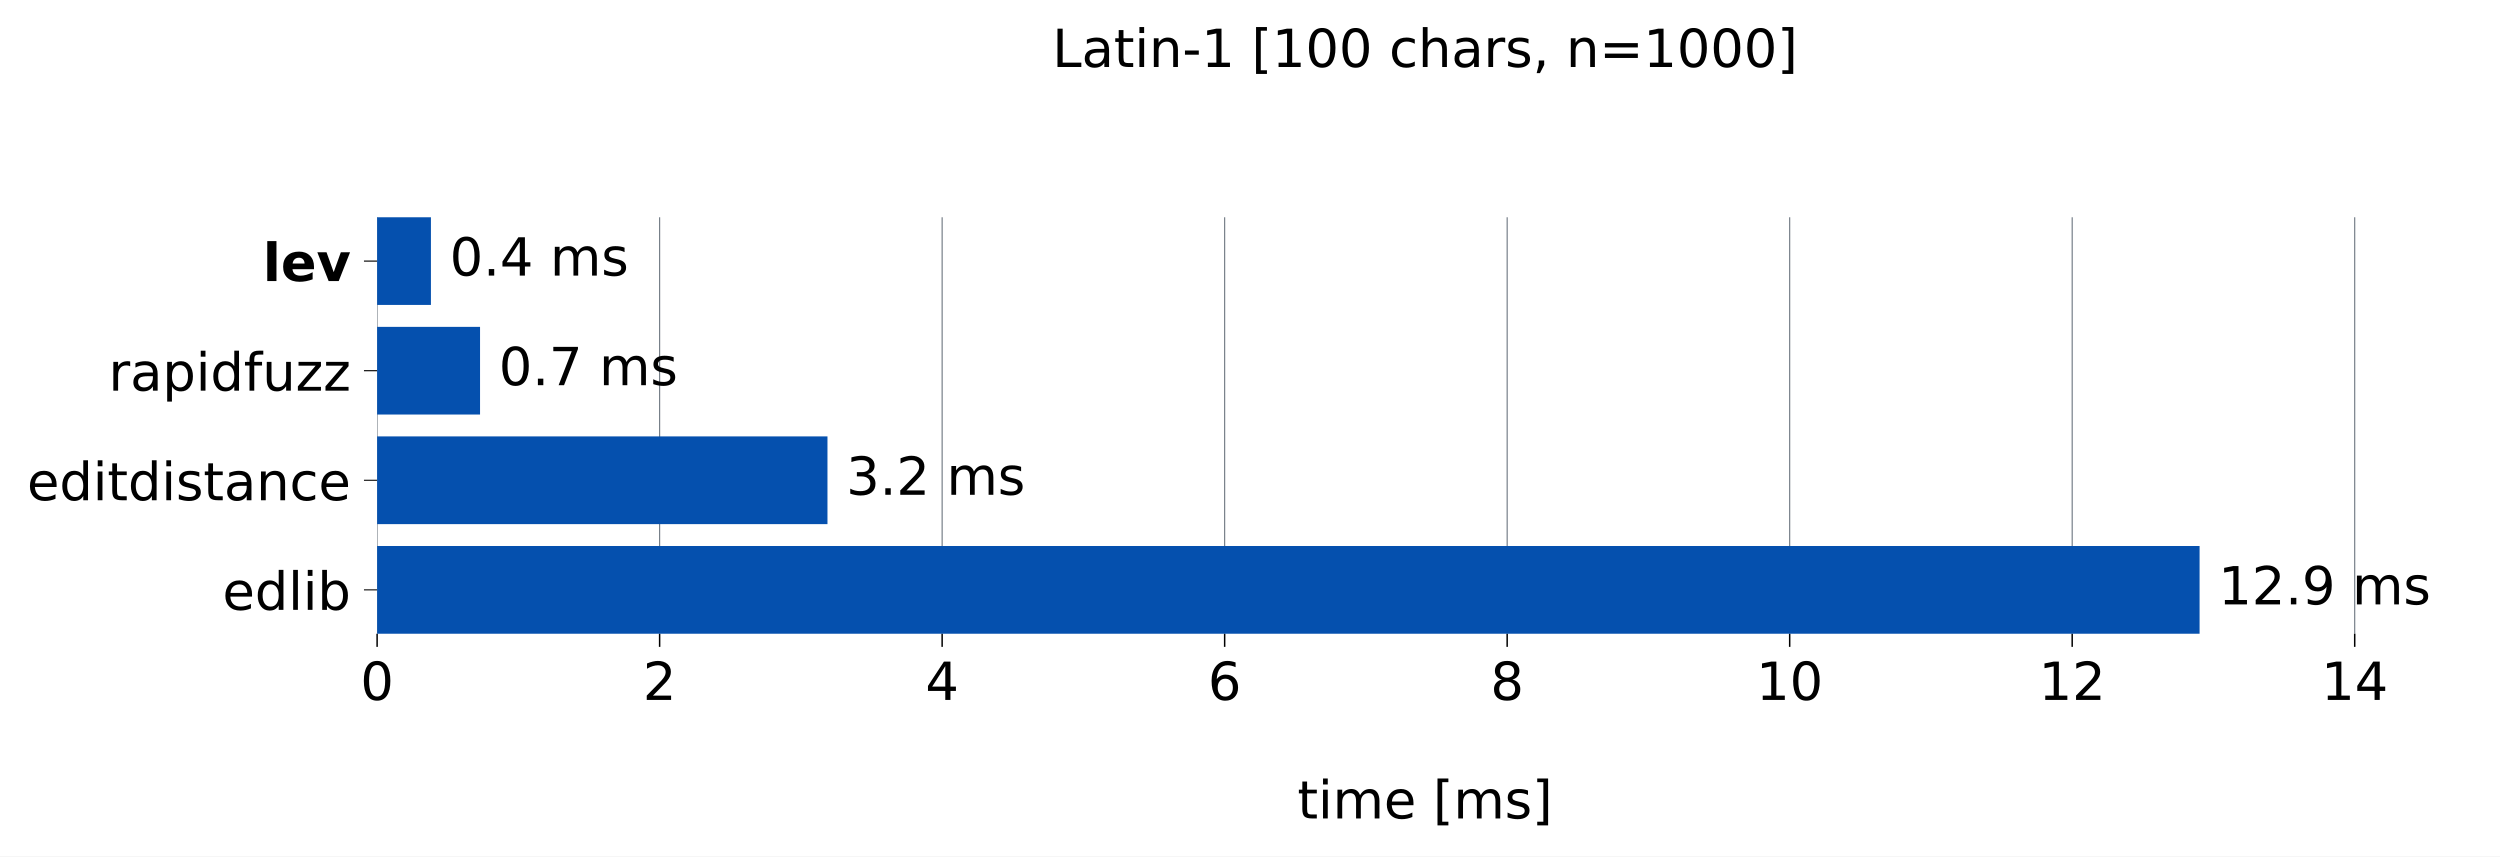
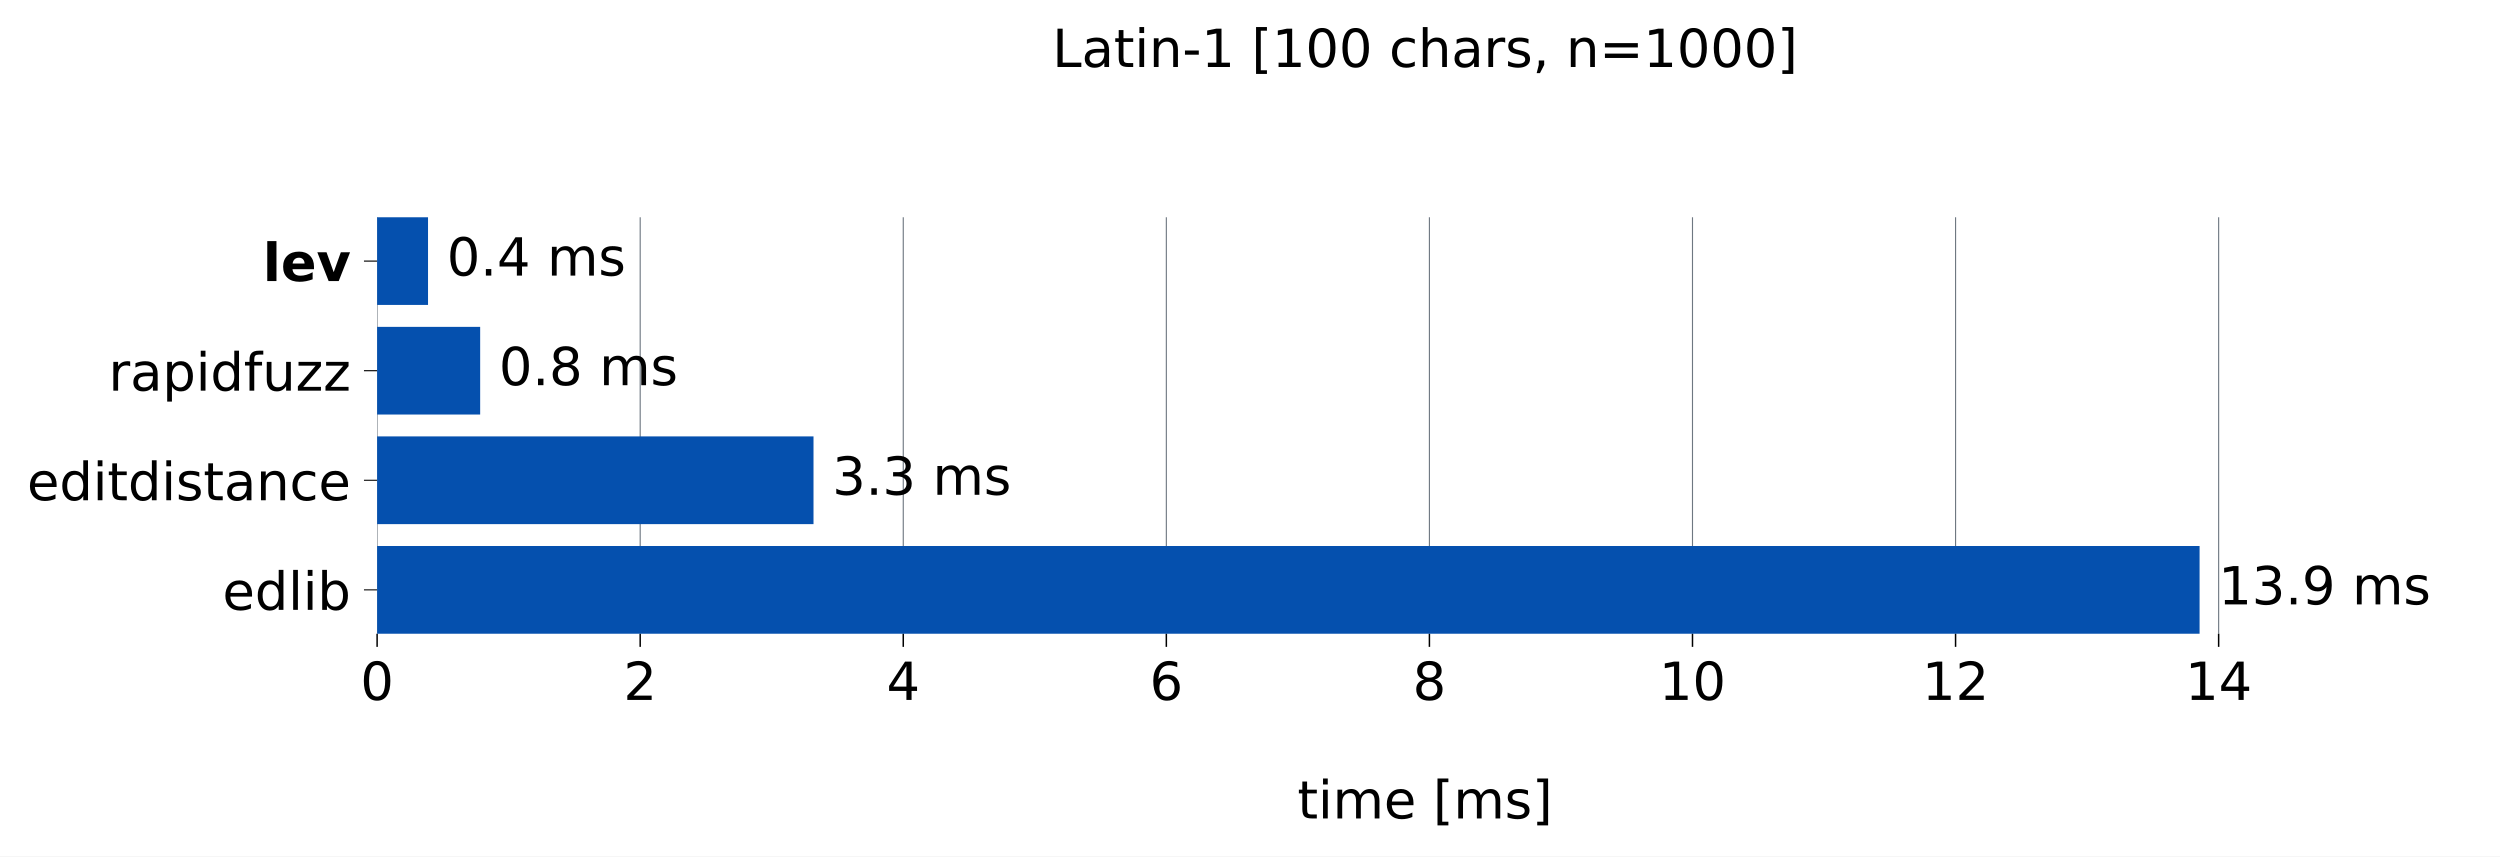
<svg xmlns="http://www.w3.org/2000/svg" xmlns:xlink="http://www.w3.org/1999/xlink" width="665.603pt" height="228.017pt" viewBox="0 0 665.603 228.017" version="1.1">
  <defs>
    <style type="text/css">*{stroke-linejoin: round; stroke-linecap: butt}</style>
  </defs>
  <g id="figure_1">
    <g id="patch_1">
      <path d="M 0 228.017 L 665.603 228.017 L 665.603 0 L 0 0 z " style="fill: #ffffff" />
    </g>
    <g id="axes_1">
      <g id="patch_2">
        <path d="M 100.403 168.718 L 658.403 168.718 L 658.403 57.838 L 100.403 57.838 z " style="fill: #ffffff" />
      </g>
      <g id="matplotlib.axis_1">
        <g id="xtick_1">
          <g id="line2d_1">
-             <path d="M 100.403 168.718 L 100.403 57.838 " clip-path="url(#p34ca8b6771)" style="fill: none; stroke: #6e7781; stroke-width: 0.3; stroke-linecap: square" />
+             <path d="M 100.403 168.718 L 100.403 57.838 " clip-path="url(#p504cf0029d)" style="fill: none; stroke: #6e7781; stroke-width: 0.3; stroke-linecap: square" />
          </g>
          <g id="line2d_2">
            <defs>
-               <path id="mdde085fe84" d="M 0 0 L 0 3.5 " style="stroke: #000000; stroke-width: 0.4" />
+               <path id="m1a5f515304" d="M 0 0 L 0 3.5 " style="stroke: #000000; stroke-width: 0.4" />
            </defs>
            <g>
-               <use xlink:href="#mdde085fe84" x="100.403" y="168.718" style="stroke: #000000; stroke-width: 0.4" />
+               <use xlink:href="#m1a5f515304" x="100.403" y="168.718" style="stroke: #000000; stroke-width: 0.4" />
            </g>
          </g>
          <g id="text_1">
            <g transform="translate(95.94906 186.3556) scale(0.14 -0.14)">
              <defs>
                <path id="DejaVuSans-30" d="M 2034 4250 Q 1547 4250 1301 3770 Q 1056 3291 1056 2328 Q 1056 1369 1301 889 Q 1547 409 2034 409 Q 2525 409 2770 889 Q 3016 1369 3016 2328 Q 3016 3291 2770 3770 Q 2525 4250 2034 4250 z M 2034 4750 Q 2819 4750 3233 4129 Q 3647 3509 3647 2328 Q 3647 1150 3233 529 Q 2819 -91 2034 -91 Q 1250 -91 836 529 Q 422 1150 422 2328 Q 422 3509 836 4129 Q 1250 4750 2034 4750 z " transform="scale(0.015625)" />
              </defs>
              <use xlink:href="#DejaVuSans-30" />
            </g>
          </g>
        </g>
        <g id="xtick_2">
          <g id="line2d_3">
-             <path d="M 175.619 168.718 L 175.619 57.838 " clip-path="url(#p34ca8b6771)" style="fill: none; stroke: #6e7781; stroke-width: 0.3; stroke-linecap: square" />
+             <path d="M 170.444 168.718 L 170.444 57.838 " clip-path="url(#p504cf0029d)" style="fill: none; stroke: #6e7781; stroke-width: 0.3; stroke-linecap: square" />
          </g>
          <g id="line2d_4">
            <g>
-               <use xlink:href="#mdde085fe84" x="175.619" y="168.718" style="stroke: #000000; stroke-width: 0.4" />
+               <use xlink:href="#m1a5f515304" x="170.444" y="168.718" style="stroke: #000000; stroke-width: 0.4" />
            </g>
          </g>
          <g id="text_2">
-             <g transform="translate(171.1656 186.3556) scale(0.14 -0.14)">
+             <g transform="translate(165.9906 186.3556) scale(0.14 -0.14)">
              <defs>
                <path id="DejaVuSans-32" d="M 1228 531 L 3431 531 L 3431 0 L 469 0 L 469 531 Q 828 903 1448 1529 Q 2069 2156 2228 2338 Q 2531 2678 2651 2914 Q 2772 3150 2772 3378 Q 2772 3750 2511 3984 Q 2250 4219 1831 4219 Q 1534 4219 1204 4116 Q 875 4013 500 3803 L 500 4441 Q 881 4594 1212 4672 Q 1544 4750 1819 4750 Q 2544 4750 2975 4387 Q 3406 4025 3406 3419 Q 3406 3131 3298 2873 Q 3191 2616 2906 2266 Q 2828 2175 2409 1742 Q 1991 1309 1228 531 z " transform="scale(0.015625)" />
              </defs>
              <use xlink:href="#DejaVuSans-32" />
            </g>
          </g>
        </g>
        <g id="xtick_3">
          <g id="line2d_5">
-             <path d="M 250.836 168.718 L 250.836 57.838 " clip-path="url(#p34ca8b6771)" style="fill: none; stroke: #6e7781; stroke-width: 0.3; stroke-linecap: square" />
+             <path d="M 240.486 168.718 L 240.486 57.838 " clip-path="url(#p504cf0029d)" style="fill: none; stroke: #6e7781; stroke-width: 0.3; stroke-linecap: square" />
          </g>
          <g id="line2d_6">
            <g>
-               <use xlink:href="#mdde085fe84" x="250.836" y="168.718" style="stroke: #000000; stroke-width: 0.4" />
+               <use xlink:href="#m1a5f515304" x="240.486" y="168.718" style="stroke: #000000; stroke-width: 0.4" />
            </g>
          </g>
          <g id="text_3">
-             <g transform="translate(246.3822 186.3556) scale(0.14 -0.14)">
+             <g transform="translate(236.0322 186.3556) scale(0.14 -0.14)">
              <defs>
                <path id="DejaVuSans-34" d="M 2419 4116 L 825 1625 L 2419 1625 L 2419 4116 z M 2253 4666 L 3047 4666 L 3047 1625 L 3713 1625 L 3713 1100 L 3047 1100 L 3047 0 L 2419 0 L 2419 1100 L 313 1100 L 313 1709 L 2253 4666 z " transform="scale(0.015625)" />
              </defs>
              <use xlink:href="#DejaVuSans-34" />
            </g>
          </g>
        </g>
        <g id="xtick_4">
          <g id="line2d_7">
-             <path d="M 326.053 168.718 L 326.053 57.838 " clip-path="url(#p34ca8b6771)" style="fill: none; stroke: #6e7781; stroke-width: 0.3; stroke-linecap: square" />
+             <path d="M 310.528 168.718 L 310.528 57.838 " clip-path="url(#p504cf0029d)" style="fill: none; stroke: #6e7781; stroke-width: 0.3; stroke-linecap: square" />
          </g>
          <g id="line2d_8">
            <g>
-               <use xlink:href="#mdde085fe84" x="326.053" y="168.718" style="stroke: #000000; stroke-width: 0.4" />
+               <use xlink:href="#m1a5f515304" x="310.528" y="168.718" style="stroke: #000000; stroke-width: 0.4" />
            </g>
          </g>
          <g id="text_4">
-             <g transform="translate(321.5988 186.3556) scale(0.14 -0.14)">
+             <g transform="translate(306.0738 186.3556) scale(0.14 -0.14)">
              <defs>
                <path id="DejaVuSans-36" d="M 2113 2584 Q 1688 2584 1439 2293 Q 1191 2003 1191 1497 Q 1191 994 1439 701 Q 1688 409 2113 409 Q 2538 409 2786 701 Q 3034 994 3034 1497 Q 3034 2003 2786 2293 Q 2538 2584 2113 2584 z M 3366 4563 L 3366 3988 Q 3128 4100 2886 4159 Q 2644 4219 2406 4219 Q 1781 4219 1451 3797 Q 1122 3375 1075 2522 Q 1259 2794 1537 2939 Q 1816 3084 2150 3084 Q 2853 3084 3261 2657 Q 3669 2231 3669 1497 Q 3669 778 3244 343 Q 2819 -91 2113 -91 Q 1303 -91 875 529 Q 447 1150 447 2328 Q 447 3434 972 4092 Q 1497 4750 2381 4750 Q 2619 4750 2861 4703 Q 3103 4656 3366 4563 z " transform="scale(0.015625)" />
              </defs>
              <use xlink:href="#DejaVuSans-36" />
            </g>
          </g>
        </g>
        <g id="xtick_5">
          <g id="line2d_9">
-             <path d="M 401.269 168.718 L 401.269 57.838 " clip-path="url(#p34ca8b6771)" style="fill: none; stroke: #6e7781; stroke-width: 0.3; stroke-linecap: square" />
+             <path d="M 380.569 168.718 L 380.569 57.838 " clip-path="url(#p504cf0029d)" style="fill: none; stroke: #6e7781; stroke-width: 0.3; stroke-linecap: square" />
          </g>
          <g id="line2d_10">
            <g>
-               <use xlink:href="#mdde085fe84" x="401.269" y="168.718" style="stroke: #000000; stroke-width: 0.4" />
+               <use xlink:href="#m1a5f515304" x="380.569" y="168.718" style="stroke: #000000; stroke-width: 0.4" />
            </g>
          </g>
          <g id="text_5">
-             <g transform="translate(396.8153 186.3556) scale(0.14 -0.14)">
+             <g transform="translate(376.1154 186.3556) scale(0.14 -0.14)">
              <defs>
                <path id="DejaVuSans-38" d="M 2034 2216 Q 1584 2216 1326 1975 Q 1069 1734 1069 1313 Q 1069 891 1326 650 Q 1584 409 2034 409 Q 2484 409 2743 651 Q 3003 894 3003 1313 Q 3003 1734 2745 1975 Q 2488 2216 2034 2216 z M 1403 2484 Q 997 2584 770 2862 Q 544 3141 544 3541 Q 544 4100 942 4425 Q 1341 4750 2034 4750 Q 2731 4750 3128 4425 Q 3525 4100 3525 3541 Q 3525 3141 3298 2862 Q 3072 2584 2669 2484 Q 3125 2378 3379 2068 Q 3634 1759 3634 1313 Q 3634 634 3220 271 Q 2806 -91 2034 -91 Q 1263 -91 848 271 Q 434 634 434 1313 Q 434 1759 690 2068 Q 947 2378 1403 2484 z M 1172 3481 Q 1172 3119 1398 2916 Q 1625 2713 2034 2713 Q 2441 2713 2670 2916 Q 2900 3119 2900 3481 Q 2900 3844 2670 4047 Q 2441 4250 2034 4250 Q 1625 4250 1398 4047 Q 1172 3844 1172 3481 z " transform="scale(0.015625)" />
              </defs>
              <use xlink:href="#DejaVuSans-38" />
            </g>
          </g>
        </g>
        <g id="xtick_6">
          <g id="line2d_11">
-             <path d="M 476.486 168.718 L 476.486 57.838 " clip-path="url(#p34ca8b6771)" style="fill: none; stroke: #6e7781; stroke-width: 0.3; stroke-linecap: square" />
+             <path d="M 450.611 168.718 L 450.611 57.838 " clip-path="url(#p504cf0029d)" style="fill: none; stroke: #6e7781; stroke-width: 0.3; stroke-linecap: square" />
          </g>
          <g id="line2d_12">
            <g>
-               <use xlink:href="#mdde085fe84" x="476.486" y="168.718" style="stroke: #000000; stroke-width: 0.4" />
+               <use xlink:href="#m1a5f515304" x="450.611" y="168.718" style="stroke: #000000; stroke-width: 0.4" />
            </g>
          </g>
          <g id="text_6">
-             <g transform="translate(467.5782 186.3556) scale(0.14 -0.14)">
+             <g transform="translate(441.7032 186.3556) scale(0.14 -0.14)">
              <defs>
                <path id="DejaVuSans-31" d="M 794 531 L 1825 531 L 1825 4091 L 703 3866 L 703 4441 L 1819 4666 L 2450 4666 L 2450 531 L 3481 531 L 3481 0 L 794 0 L 794 531 z " transform="scale(0.015625)" />
              </defs>
              <use xlink:href="#DejaVuSans-31" />
              <use xlink:href="#DejaVuSans-30" transform="translate(63.62305 0)" />
            </g>
          </g>
        </g>
        <g id="xtick_7">
          <g id="line2d_13">
-             <path d="M 551.702 168.718 L 551.702 57.838 " clip-path="url(#p34ca8b6771)" style="fill: none; stroke: #6e7781; stroke-width: 0.3; stroke-linecap: square" />
+             <path d="M 520.652 168.718 L 520.652 57.838 " clip-path="url(#p504cf0029d)" style="fill: none; stroke: #6e7781; stroke-width: 0.3; stroke-linecap: square" />
          </g>
          <g id="line2d_14">
            <g>
-               <use xlink:href="#mdde085fe84" x="551.702" y="168.718" style="stroke: #000000; stroke-width: 0.4" />
+               <use xlink:href="#m1a5f515304" x="520.652" y="168.718" style="stroke: #000000; stroke-width: 0.4" />
            </g>
          </g>
          <g id="text_7">
-             <g transform="translate(542.7947 186.3556) scale(0.14 -0.14)">
+             <g transform="translate(511.7448 186.3556) scale(0.14 -0.14)">
              <use xlink:href="#DejaVuSans-31" />
              <use xlink:href="#DejaVuSans-32" transform="translate(63.62305 0)" />
            </g>
          </g>
        </g>
        <g id="xtick_8">
          <g id="line2d_15">
-             <path d="M 626.919 168.718 L 626.919 57.838 " clip-path="url(#p34ca8b6771)" style="fill: none; stroke: #6e7781; stroke-width: 0.3; stroke-linecap: square" />
+             <path d="M 590.694 168.718 L 590.694 57.838 " clip-path="url(#p504cf0029d)" style="fill: none; stroke: #6e7781; stroke-width: 0.3; stroke-linecap: square" />
          </g>
          <g id="line2d_16">
            <g>
-               <use xlink:href="#mdde085fe84" x="626.919" y="168.718" style="stroke: #000000; stroke-width: 0.4" />
+               <use xlink:href="#m1a5f515304" x="590.694" y="168.718" style="stroke: #000000; stroke-width: 0.4" />
            </g>
          </g>
          <g id="text_8">
-             <g transform="translate(618.0113 186.3556) scale(0.14 -0.14)">
+             <g transform="translate(581.7863 186.3556) scale(0.14 -0.14)">
              <use xlink:href="#DejaVuSans-31" />
              <use xlink:href="#DejaVuSans-34" transform="translate(63.62305 0)" />
            </g>
          </g>
        </g>
        <g id="text_9">
          <g transform="translate(345.4364 217.905) scale(0.14 -0.14)">
            <defs>
              <path id="DejaVuSans-74" d="M 1172 4494 L 1172 3500 L 2356 3500 L 2356 3053 L 1172 3053 L 1172 1153 Q 1172 725 1289 603 Q 1406 481 1766 481 L 2356 481 L 2356 0 L 1766 0 Q 1100 0 847 248 Q 594 497 594 1153 L 594 3053 L 172 3053 L 172 3500 L 594 3500 L 594 4494 L 1172 4494 z " transform="scale(0.015625)" />
              <path id="DejaVuSans-69" d="M 603 3500 L 1178 3500 L 1178 0 L 603 0 L 603 3500 z M 603 4863 L 1178 4863 L 1178 4134 L 603 4134 L 603 4863 z " transform="scale(0.015625)" />
              <path id="DejaVuSans-6d" d="M 3328 2828 Q 3544 3216 3844 3400 Q 4144 3584 4550 3584 Q 5097 3584 5394 3201 Q 5691 2819 5691 2113 L 5691 0 L 5113 0 L 5113 2094 Q 5113 2597 4934 2840 Q 4756 3084 4391 3084 Q 3944 3084 3684 2787 Q 3425 2491 3425 1978 L 3425 0 L 2847 0 L 2847 2094 Q 2847 2600 2669 2842 Q 2491 3084 2119 3084 Q 1678 3084 1418 2786 Q 1159 2488 1159 1978 L 1159 0 L 581 0 L 581 3500 L 1159 3500 L 1159 2956 Q 1356 3278 1631 3431 Q 1906 3584 2284 3584 Q 2666 3584 2933 3390 Q 3200 3197 3328 2828 z " transform="scale(0.015625)" />
              <path id="DejaVuSans-65" d="M 3597 1894 L 3597 1613 L 953 1613 Q 991 1019 1311 708 Q 1631 397 2203 397 Q 2534 397 2845 478 Q 3156 559 3463 722 L 3463 178 Q 3153 47 2828 -22 Q 2503 -91 2169 -91 Q 1331 -91 842 396 Q 353 884 353 1716 Q 353 2575 817 3079 Q 1281 3584 2069 3584 Q 2775 3584 3186 3129 Q 3597 2675 3597 1894 z M 3022 2063 Q 3016 2534 2758 2815 Q 2500 3097 2075 3097 Q 1594 3097 1305 2825 Q 1016 2553 972 2059 L 3022 2063 z " transform="scale(0.015625)" />
              <path id="DejaVuSans-20" transform="scale(0.015625)" />
              <path id="DejaVuSans-5b" d="M 550 4863 L 1875 4863 L 1875 4416 L 1125 4416 L 1125 -397 L 1875 -397 L 1875 -844 L 550 -844 L 550 4863 z " transform="scale(0.015625)" />
              <path id="DejaVuSans-73" d="M 2834 3397 L 2834 2853 Q 2591 2978 2328 3040 Q 2066 3103 1784 3103 Q 1356 3103 1142 2972 Q 928 2841 928 2578 Q 928 2378 1081 2264 Q 1234 2150 1697 2047 L 1894 2003 Q 2506 1872 2764 1633 Q 3022 1394 3022 966 Q 3022 478 2636 193 Q 2250 -91 1575 -91 Q 1294 -91 989 -36 Q 684 19 347 128 L 347 722 Q 666 556 975 473 Q 1284 391 1588 391 Q 1994 391 2212 530 Q 2431 669 2431 922 Q 2431 1156 2273 1281 Q 2116 1406 1581 1522 L 1381 1569 Q 847 1681 609 1914 Q 372 2147 372 2553 Q 372 3047 722 3315 Q 1072 3584 1716 3584 Q 2034 3584 2315 3537 Q 2597 3491 2834 3397 z " transform="scale(0.015625)" />
              <path id="DejaVuSans-5d" d="M 1947 4863 L 1947 -844 L 622 -844 L 622 -397 L 1369 -397 L 1369 4416 L 622 4416 L 622 4863 L 1947 4863 z " transform="scale(0.015625)" />
            </defs>
            <use xlink:href="#DejaVuSans-74" />
            <use xlink:href="#DejaVuSans-69" transform="translate(39.20898 0)" />
            <use xlink:href="#DejaVuSans-6d" transform="translate(66.99219 0)" />
            <use xlink:href="#DejaVuSans-65" transform="translate(164.4043 0)" />
            <use xlink:href="#DejaVuSans-20" transform="translate(225.9277 0)" />
            <use xlink:href="#DejaVuSans-5b" transform="translate(257.7148 0)" />
            <use xlink:href="#DejaVuSans-6d" transform="translate(296.7285 0)" />
            <use xlink:href="#DejaVuSans-73" transform="translate(394.1406 0)" />
            <use xlink:href="#DejaVuSans-5d" transform="translate(446.2402 0)" />
          </g>
        </g>
      </g>
      <g id="matplotlib.axis_2">
        <g id="ytick_1">
          <g id="line2d_17">
            <defs>
-               <path id="m545519fad4" d="M 0 0 L -3.5 0 " style="stroke: #000000; stroke-width: 0.3" />
+               <path id="md2a7f6af9e" d="M 0 0 L -3.5 0 " style="stroke: #000000; stroke-width: 0.3" />
            </defs>
            <g>
-               <use xlink:href="#m545519fad4" x="100.403" y="157.046" style="stroke: #000000; stroke-width: 0.3" />
+               <use xlink:href="#md2a7f6af9e" x="100.403" y="157.046" style="stroke: #000000; stroke-width: 0.3" />
            </g>
          </g>
          <g id="text_10">
            <g transform="translate(59.23406 162.3651) scale(0.14 -0.14)">
              <defs>
                <path id="DejaVuSans-64" d="M 2906 2969 L 2906 4863 L 3481 4863 L 3481 0 L 2906 0 L 2906 525 Q 2725 213 2448 61 Q 2172 -91 1784 -91 Q 1150 -91 751 415 Q 353 922 353 1747 Q 353 2572 751 3078 Q 1150 3584 1784 3584 Q 2172 3584 2448 3432 Q 2725 3281 2906 2969 z M 947 1747 Q 947 1113 1208 752 Q 1469 391 1925 391 Q 2381 391 2643 752 Q 2906 1113 2906 1747 Q 2906 2381 2643 2742 Q 2381 3103 1925 3103 Q 1469 3103 1208 2742 Q 947 2381 947 1747 z " transform="scale(0.015625)" />
                <path id="DejaVuSans-6c" d="M 603 4863 L 1178 4863 L 1178 0 L 603 0 L 603 4863 z " transform="scale(0.015625)" />
                <path id="DejaVuSans-62" d="M 3116 1747 Q 3116 2381 2855 2742 Q 2594 3103 2138 3103 Q 1681 3103 1420 2742 Q 1159 2381 1159 1747 Q 1159 1113 1420 752 Q 1681 391 2138 391 Q 2594 391 2855 752 Q 3116 1113 3116 1747 z M 1159 2969 Q 1341 3281 1617 3432 Q 1894 3584 2278 3584 Q 2916 3584 3314 3078 Q 3713 2572 3713 1747 Q 3713 922 3314 415 Q 2916 -91 2278 -91 Q 1894 -91 1617 61 Q 1341 213 1159 525 L 1159 0 L 581 0 L 581 4863 L 1159 4863 L 1159 2969 z " transform="scale(0.015625)" />
              </defs>
              <use xlink:href="#DejaVuSans-65" />
              <use xlink:href="#DejaVuSans-64" transform="translate(61.52344 0)" />
              <use xlink:href="#DejaVuSans-6c" transform="translate(125 0)" />
              <use xlink:href="#DejaVuSans-69" transform="translate(152.7832 0)" />
              <use xlink:href="#DejaVuSans-62" transform="translate(180.5664 0)" />
            </g>
          </g>
        </g>
        <g id="ytick_2">
          <g id="line2d_18">
            <g>
-               <use xlink:href="#m545519fad4" x="100.403" y="127.867" style="stroke: #000000; stroke-width: 0.3" />
+               <use xlink:href="#md2a7f6af9e" x="100.403" y="127.867" style="stroke: #000000; stroke-width: 0.3" />
            </g>
          </g>
          <g id="text_11">
            <g transform="translate(7.2 133.1862) scale(0.14 -0.14)">
              <defs>
                <path id="DejaVuSans-61" d="M 2194 1759 Q 1497 1759 1228 1600 Q 959 1441 959 1056 Q 959 750 1161 570 Q 1363 391 1709 391 Q 2188 391 2477 730 Q 2766 1069 2766 1631 L 2766 1759 L 2194 1759 z M 3341 1997 L 3341 0 L 2766 0 L 2766 531 Q 2569 213 2275 61 Q 1981 -91 1556 -91 Q 1019 -91 701 211 Q 384 513 384 1019 Q 384 1609 779 1909 Q 1175 2209 1959 2209 L 2766 2209 L 2766 2266 Q 2766 2663 2505 2880 Q 2244 3097 1772 3097 Q 1472 3097 1187 3025 Q 903 2953 641 2809 L 641 3341 Q 956 3463 1253 3523 Q 1550 3584 1831 3584 Q 2591 3584 2966 3190 Q 3341 2797 3341 1997 z " transform="scale(0.015625)" />
                <path id="DejaVuSans-6e" d="M 3513 2113 L 3513 0 L 2938 0 L 2938 2094 Q 2938 2591 2744 2837 Q 2550 3084 2163 3084 Q 1697 3084 1428 2787 Q 1159 2491 1159 1978 L 1159 0 L 581 0 L 581 3500 L 1159 3500 L 1159 2956 Q 1366 3272 1645 3428 Q 1925 3584 2291 3584 Q 2894 3584 3203 3211 Q 3513 2838 3513 2113 z " transform="scale(0.015625)" />
                <path id="DejaVuSans-63" d="M 3122 3366 L 3122 2828 Q 2878 2963 2633 3030 Q 2388 3097 2138 3097 Q 1578 3097 1268 2742 Q 959 2388 959 1747 Q 959 1106 1268 751 Q 1578 397 2138 397 Q 2388 397 2633 464 Q 2878 531 3122 666 L 3122 134 Q 2881 22 2623 -34 Q 2366 -91 2075 -91 Q 1284 -91 818 406 Q 353 903 353 1747 Q 353 2603 823 3093 Q 1294 3584 2113 3584 Q 2378 3584 2631 3529 Q 2884 3475 3122 3366 z " transform="scale(0.015625)" />
              </defs>
              <use xlink:href="#DejaVuSans-65" />
              <use xlink:href="#DejaVuSans-64" transform="translate(61.52344 0)" />
              <use xlink:href="#DejaVuSans-69" transform="translate(125 0)" />
              <use xlink:href="#DejaVuSans-74" transform="translate(152.7832 0)" />
              <use xlink:href="#DejaVuSans-64" transform="translate(191.9922 0)" />
              <use xlink:href="#DejaVuSans-69" transform="translate(255.4688 0)" />
              <use xlink:href="#DejaVuSans-73" transform="translate(283.252 0)" />
              <use xlink:href="#DejaVuSans-74" transform="translate(335.3516 0)" />
              <use xlink:href="#DejaVuSans-61" transform="translate(374.5605 0)" />
              <use xlink:href="#DejaVuSans-6e" transform="translate(435.8398 0)" />
              <use xlink:href="#DejaVuSans-63" transform="translate(499.2188 0)" />
              <use xlink:href="#DejaVuSans-65" transform="translate(554.1992 0)" />
            </g>
          </g>
        </g>
        <g id="ytick_3">
          <g id="line2d_19">
            <g>
-               <use xlink:href="#m545519fad4" x="100.403" y="98.688" style="stroke: #000000; stroke-width: 0.3" />
+               <use xlink:href="#md2a7f6af9e" x="100.403" y="98.688" style="stroke: #000000; stroke-width: 0.3" />
            </g>
          </g>
          <g id="text_12">
            <g transform="translate(28.90656 104.0072) scale(0.14 -0.14)">
              <defs>
                <path id="DejaVuSans-72" d="M 2631 2963 Q 2534 3019 2420 3045 Q 2306 3072 2169 3072 Q 1681 3072 1420 2755 Q 1159 2438 1159 1844 L 1159 0 L 581 0 L 581 3500 L 1159 3500 L 1159 2956 Q 1341 3275 1631 3429 Q 1922 3584 2338 3584 Q 2397 3584 2469 3576 Q 2541 3569 2628 3553 L 2631 2963 z " transform="scale(0.015625)" />
                <path id="DejaVuSans-70" d="M 1159 525 L 1159 -1331 L 581 -1331 L 581 3500 L 1159 3500 L 1159 2969 Q 1341 3281 1617 3432 Q 1894 3584 2278 3584 Q 2916 3584 3314 3078 Q 3713 2572 3713 1747 Q 3713 922 3314 415 Q 2916 -91 2278 -91 Q 1894 -91 1617 61 Q 1341 213 1159 525 z M 3116 1747 Q 3116 2381 2855 2742 Q 2594 3103 2138 3103 Q 1681 3103 1420 2742 Q 1159 2381 1159 1747 Q 1159 1113 1420 752 Q 1681 391 2138 391 Q 2594 391 2855 752 Q 3116 1113 3116 1747 z " transform="scale(0.015625)" />
                <path id="DejaVuSans-66" d="M 2375 4863 L 2375 4384 L 1825 4384 Q 1516 4384 1395 4259 Q 1275 4134 1275 3809 L 1275 3500 L 2222 3500 L 2222 3053 L 1275 3053 L 1275 0 L 697 0 L 697 3053 L 147 3053 L 147 3500 L 697 3500 L 697 3744 Q 697 4328 969 4595 Q 1241 4863 1831 4863 L 2375 4863 z " transform="scale(0.015625)" />
                <path id="DejaVuSans-75" d="M 544 1381 L 544 3500 L 1119 3500 L 1119 1403 Q 1119 906 1312 657 Q 1506 409 1894 409 Q 2359 409 2629 706 Q 2900 1003 2900 1516 L 2900 3500 L 3475 3500 L 3475 0 L 2900 0 L 2900 538 Q 2691 219 2414 64 Q 2138 -91 1772 -91 Q 1169 -91 856 284 Q 544 659 544 1381 z M 1991 3584 L 1991 3584 z " transform="scale(0.015625)" />
                <path id="DejaVuSans-7a" d="M 353 3500 L 3084 3500 L 3084 2975 L 922 459 L 3084 459 L 3084 0 L 275 0 L 275 525 L 2438 3041 L 353 3041 L 353 3500 z " transform="scale(0.015625)" />
              </defs>
              <use xlink:href="#DejaVuSans-72" />
              <use xlink:href="#DejaVuSans-61" transform="translate(41.11328 0)" />
              <use xlink:href="#DejaVuSans-70" transform="translate(102.3926 0)" />
              <use xlink:href="#DejaVuSans-69" transform="translate(165.8691 0)" />
              <use xlink:href="#DejaVuSans-64" transform="translate(193.6523 0)" />
              <use xlink:href="#DejaVuSans-66" transform="translate(257.1289 0)" />
              <use xlink:href="#DejaVuSans-75" transform="translate(292.334 0)" />
              <use xlink:href="#DejaVuSans-7a" transform="translate(355.7129 0)" />
              <use xlink:href="#DejaVuSans-7a" transform="translate(408.2031 0)" />
            </g>
          </g>
        </g>
        <g id="ytick_4">
          <g id="line2d_20">
            <g>
-               <use xlink:href="#m545519fad4" x="100.403" y="69.509" style="stroke: #000000; stroke-width: 0.3" />
+               <use xlink:href="#md2a7f6af9e" x="100.403" y="69.509" style="stroke: #000000; stroke-width: 0.3" />
            </g>
          </g>
          <g id="text_13">
            <g transform="translate(69.98125 74.8283) scale(0.14 -0.14)">
              <defs>
                <path id="DejaVuSans-Bold-6c" d="M 538 4863 L 1656 4863 L 1656 0 L 538 0 L 538 4863 z " transform="scale(0.015625)" />
                <path id="DejaVuSans-Bold-65" d="M 4031 1759 L 4031 1441 L 1416 1441 Q 1456 1047 1700 850 Q 1944 653 2381 653 Q 2734 653 3104 758 Q 3475 863 3866 1075 L 3866 213 Q 3469 63 3072 -14 Q 2675 -91 2278 -91 Q 1328 -91 801 392 Q 275 875 275 1747 Q 275 2603 792 3093 Q 1309 3584 2216 3584 Q 3041 3584 3536 3087 Q 4031 2591 4031 1759 z M 2881 2131 Q 2881 2450 2695 2645 Q 2509 2841 2209 2841 Q 1884 2841 1681 2658 Q 1478 2475 1428 2131 L 2881 2131 z " transform="scale(0.015625)" />
                <path id="DejaVuSans-Bold-76" d="M 97 3500 L 1216 3500 L 2088 1081 L 2956 3500 L 4078 3500 L 2700 0 L 1472 0 L 97 3500 z " transform="scale(0.015625)" />
              </defs>
              <use xlink:href="#DejaVuSans-Bold-6c" />
              <use xlink:href="#DejaVuSans-Bold-65" transform="translate(34.27734 0)" />
              <use xlink:href="#DejaVuSans-Bold-76" transform="translate(102.0996 0)" />
            </g>
          </g>
        </g>
      </g>
      <g id="patch_3">
-         <path d="M 100.403 168.718 L 585.62 168.718 L 585.62 145.375 L 100.403 145.375 z " clip-path="url(#p34ca8b6771)" style="fill: #0550ae" />
+         <path d="M 100.403 168.718 L 585.62 168.718 L 585.62 145.375 L 100.403 145.375 z " clip-path="url(#p504cf0029d)" style="fill: #0550ae" />
      </g>
      <g id="patch_4">
-         <path d="M 100.403 139.539 L 220.306 139.539 L 220.306 116.196 L 100.403 116.196 z " clip-path="url(#p34ca8b6771)" style="fill: #0550ae" />
+         <path d="M 100.403 139.539 L 216.589 139.539 L 216.589 116.196 L 100.403 116.196 z " clip-path="url(#p504cf0029d)" style="fill: #0550ae" />
      </g>
      <g id="patch_5">
-         <path d="M 100.403 110.36 L 127.807 110.36 L 127.807 87.017 L 100.403 87.017 z " clip-path="url(#p34ca8b6771)" style="fill: #0550ae" />
+         <path d="M 100.403 110.36 L 127.839 110.36 L 127.839 87.017 L 100.403 87.017 z " clip-path="url(#p504cf0029d)" style="fill: #0550ae" />
      </g>
      <g id="patch_6">
-         <path d="M 100.403 81.181 L 114.732 81.181 L 114.732 57.838 L 100.403 57.838 z " clip-path="url(#p34ca8b6771)" style="fill: #0550ae" />
+         <path d="M 100.403 81.181 L 113.959 81.181 L 113.959 57.838 L 100.403 57.838 z " clip-path="url(#p504cf0029d)" style="fill: #0550ae" />
      </g>
      <g id="text_14">
        <g transform="translate(590.6202 160.9094) scale(0.14 -0.14)">
          <defs>
+             <path id="DejaVuSans-33" d="M 2597 2516 Q 3050 2419 3304 2112 Q 3559 1806 3559 1356 Q 3559 666 3084 287 Q 2609 -91 1734 -91 Q 1441 -91 1130 -33 Q 819 25 488 141 L 488 750 Q 750 597 1062 519 Q 1375 441 1716 441 Q 2309 441 2620 675 Q 2931 909 2931 1356 Q 2931 1769 2642 2001 Q 2353 2234 1838 2234 L 1294 2234 L 1294 2753 L 1863 2753 Q 2328 2753 2575 2939 Q 2822 3125 2822 3475 Q 2822 3834 2567 4026 Q 2313 4219 1838 4219 Q 1578 4219 1281 4162 Q 984 4106 628 3988 L 628 4550 Q 988 4650 1302 4700 Q 1616 4750 1894 4750 Q 2613 4750 3031 4423 Q 3450 4097 3450 3541 Q 3450 3153 3228 2886 Q 3006 2619 2597 2516 z " transform="scale(0.015625)" />
            <path id="DejaVuSans-2e" d="M 684 794 L 1344 794 L 1344 0 L 684 0 L 684 794 z " transform="scale(0.015625)" />
            <path id="DejaVuSans-39" d="M 703 97 L 703 672 Q 941 559 1184 500 Q 1428 441 1663 441 Q 2288 441 2617 861 Q 2947 1281 2994 2138 Q 2813 1869 2534 1725 Q 2256 1581 1919 1581 Q 1219 1581 811 2004 Q 403 2428 403 3163 Q 403 3881 828 4315 Q 1253 4750 1959 4750 Q 2769 4750 3195 4129 Q 3622 3509 3622 2328 Q 3622 1225 3098 567 Q 2575 -91 1691 -91 Q 1453 -91 1209 -44 Q 966 3 703 97 z M 1959 2075 Q 2384 2075 2632 2365 Q 2881 2656 2881 3163 Q 2881 3666 2632 3958 Q 2384 4250 1959 4250 Q 1534 4250 1286 3958 Q 1038 3666 1038 3163 Q 1038 2656 1286 2365 Q 1534 2075 1959 2075 z " transform="scale(0.015625)" />
          </defs>
          <use xlink:href="#DejaVuSans-31" />
-           <use xlink:href="#DejaVuSans-32" transform="translate(63.62305 0)" />
+           <use xlink:href="#DejaVuSans-33" transform="translate(63.62305 0)" />
          <use xlink:href="#DejaVuSans-2e" transform="translate(127.2461 0)" />
          <use xlink:href="#DejaVuSans-39" transform="translate(159.0332 0)" />
          <use xlink:href="#DejaVuSans-20" transform="translate(222.6562 0)" />
          <use xlink:href="#DejaVuSans-6d" transform="translate(254.4434 0)" />
          <use xlink:href="#DejaVuSans-73" transform="translate(351.8555 0)" />
        </g>
      </g>
      <g id="text_15">
-         <g transform="translate(225.3059 131.7304) scale(0.14 -0.14)">
-           <defs>
-             <path id="DejaVuSans-33" d="M 2597 2516 Q 3050 2419 3304 2112 Q 3559 1806 3559 1356 Q 3559 666 3084 287 Q 2609 -91 1734 -91 Q 1441 -91 1130 -33 Q 819 25 488 141 L 488 750 Q 750 597 1062 519 Q 1375 441 1716 441 Q 2309 441 2620 675 Q 2931 909 2931 1356 Q 2931 1769 2642 2001 Q 2353 2234 1838 2234 L 1294 2234 L 1294 2753 L 1863 2753 Q 2328 2753 2575 2939 Q 2822 3125 2822 3475 Q 2822 3834 2567 4026 Q 2313 4219 1838 4219 Q 1578 4219 1281 4162 Q 984 4106 628 3988 L 628 4550 Q 988 4650 1302 4700 Q 1616 4750 1894 4750 Q 2613 4750 3031 4423 Q 3450 4097 3450 3541 Q 3450 3153 3228 2886 Q 3006 2619 2597 2516 z " transform="scale(0.015625)" />
-           </defs>
+         <g transform="translate(221.5887 131.7304) scale(0.14 -0.14)">
          <use xlink:href="#DejaVuSans-33" />
          <use xlink:href="#DejaVuSans-2e" transform="translate(63.62305 0)" />
-           <use xlink:href="#DejaVuSans-32" transform="translate(95.41016 0)" />
+           <use xlink:href="#DejaVuSans-33" transform="translate(95.41016 0)" />
          <use xlink:href="#DejaVuSans-20" transform="translate(159.0332 0)" />
          <use xlink:href="#DejaVuSans-6d" transform="translate(190.8203 0)" />
          <use xlink:href="#DejaVuSans-73" transform="translate(288.2324 0)" />
        </g>
      </g>
      <g id="text_16">
-         <g transform="translate(132.8067 102.5515) scale(0.14 -0.14)">
-           <defs>
-             <path id="DejaVuSans-37" d="M 525 4666 L 3525 4666 L 3525 4397 L 1831 0 L 1172 0 L 2766 4134 L 525 4134 L 525 4666 z " transform="scale(0.015625)" />
-           </defs>
+         <g transform="translate(132.8387 102.5515) scale(0.14 -0.14)">
          <use xlink:href="#DejaVuSans-30" />
          <use xlink:href="#DejaVuSans-2e" transform="translate(63.62305 0)" />
-           <use xlink:href="#DejaVuSans-37" transform="translate(95.41016 0)" />
+           <use xlink:href="#DejaVuSans-38" transform="translate(95.41016 0)" />
          <use xlink:href="#DejaVuSans-20" transform="translate(159.0332 0)" />
          <use xlink:href="#DejaVuSans-6d" transform="translate(190.8203 0)" />
          <use xlink:href="#DejaVuSans-73" transform="translate(288.2324 0)" />
        </g>
      </g>
      <g id="text_17">
-         <g transform="translate(119.7316 73.37252) scale(0.14 -0.14)">
+         <g transform="translate(118.9588 73.37252) scale(0.14 -0.14)">
          <use xlink:href="#DejaVuSans-30" />
          <use xlink:href="#DejaVuSans-2e" transform="translate(63.62305 0)" />
          <use xlink:href="#DejaVuSans-34" transform="translate(95.41016 0)" />
          <use xlink:href="#DejaVuSans-20" transform="translate(159.0332 0)" />
          <use xlink:href="#DejaVuSans-6d" transform="translate(190.8203 0)" />
          <use xlink:href="#DejaVuSans-73" transform="translate(288.2324 0)" />
        </g>
      </g>
      <g id="text_18">
        <g transform="translate(280.1702 17.83781) scale(0.14 -0.14)">
          <defs>
            <path id="DejaVuSans-4c" d="M 628 4666 L 1259 4666 L 1259 531 L 3531 531 L 3531 0 L 628 0 L 628 4666 z " transform="scale(0.015625)" />
            <path id="DejaVuSans-2d" d="M 313 2009 L 1997 2009 L 1997 1497 L 313 1497 L 313 2009 z " transform="scale(0.015625)" />
            <path id="DejaVuSans-68" d="M 3513 2113 L 3513 0 L 2938 0 L 2938 2094 Q 2938 2591 2744 2837 Q 2550 3084 2163 3084 Q 1697 3084 1428 2787 Q 1159 2491 1159 1978 L 1159 0 L 581 0 L 581 4863 L 1159 4863 L 1159 2956 Q 1366 3272 1645 3428 Q 1925 3584 2291 3584 Q 2894 3584 3203 3211 Q 3513 2838 3513 2113 z " transform="scale(0.015625)" />
            <path id="DejaVuSans-2c" d="M 750 794 L 1409 794 L 1409 256 L 897 -744 L 494 -744 L 750 256 L 750 794 z " transform="scale(0.015625)" />
            <path id="DejaVuSans-3d" d="M 678 2906 L 4684 2906 L 4684 2381 L 678 2381 L 678 2906 z M 678 1631 L 4684 1631 L 4684 1100 L 678 1100 L 678 1631 z " transform="scale(0.015625)" />
          </defs>
          <use xlink:href="#DejaVuSans-4c" />
          <use xlink:href="#DejaVuSans-61" transform="translate(55.71289 0)" />
          <use xlink:href="#DejaVuSans-74" transform="translate(116.9922 0)" />
          <use xlink:href="#DejaVuSans-69" transform="translate(156.2012 0)" />
          <use xlink:href="#DejaVuSans-6e" transform="translate(183.9844 0)" />
          <use xlink:href="#DejaVuSans-2d" transform="translate(247.3633 0)" />
          <use xlink:href="#DejaVuSans-31" transform="translate(283.4473 0)" />
          <use xlink:href="#DejaVuSans-20" transform="translate(347.0703 0)" />
          <use xlink:href="#DejaVuSans-5b" transform="translate(378.8574 0)" />
          <use xlink:href="#DejaVuSans-31" transform="translate(417.8711 0)" />
          <use xlink:href="#DejaVuSans-30" transform="translate(481.4941 0)" />
          <use xlink:href="#DejaVuSans-30" transform="translate(545.1172 0)" />
          <use xlink:href="#DejaVuSans-20" transform="translate(608.7402 0)" />
          <use xlink:href="#DejaVuSans-63" transform="translate(640.5273 0)" />
          <use xlink:href="#DejaVuSans-68" transform="translate(695.5078 0)" />
          <use xlink:href="#DejaVuSans-61" transform="translate(758.8867 0)" />
          <use xlink:href="#DejaVuSans-72" transform="translate(820.166 0)" />
          <use xlink:href="#DejaVuSans-73" transform="translate(861.2793 0)" />
          <use xlink:href="#DejaVuSans-2c" transform="translate(913.3789 0)" />
          <use xlink:href="#DejaVuSans-20" transform="translate(945.166 0)" />
          <use xlink:href="#DejaVuSans-6e" transform="translate(976.9531 0)" />
          <use xlink:href="#DejaVuSans-3d" transform="translate(1040.332 0)" />
          <use xlink:href="#DejaVuSans-31" transform="translate(1124.121 0)" />
          <use xlink:href="#DejaVuSans-30" transform="translate(1187.744 0)" />
          <use xlink:href="#DejaVuSans-30" transform="translate(1251.367 0)" />
          <use xlink:href="#DejaVuSans-30" transform="translate(1314.99 0)" />
          <use xlink:href="#DejaVuSans-5d" transform="translate(1378.613 0)" />
        </g>
      </g>
    </g>
  </g>
  <defs>
-     <clipPath id="p34ca8b6771">
+     <clipPath id="p504cf0029d">
      <rect x="100.403" y="57.838" width="558" height="110.88" />
    </clipPath>
  </defs>
</svg>
